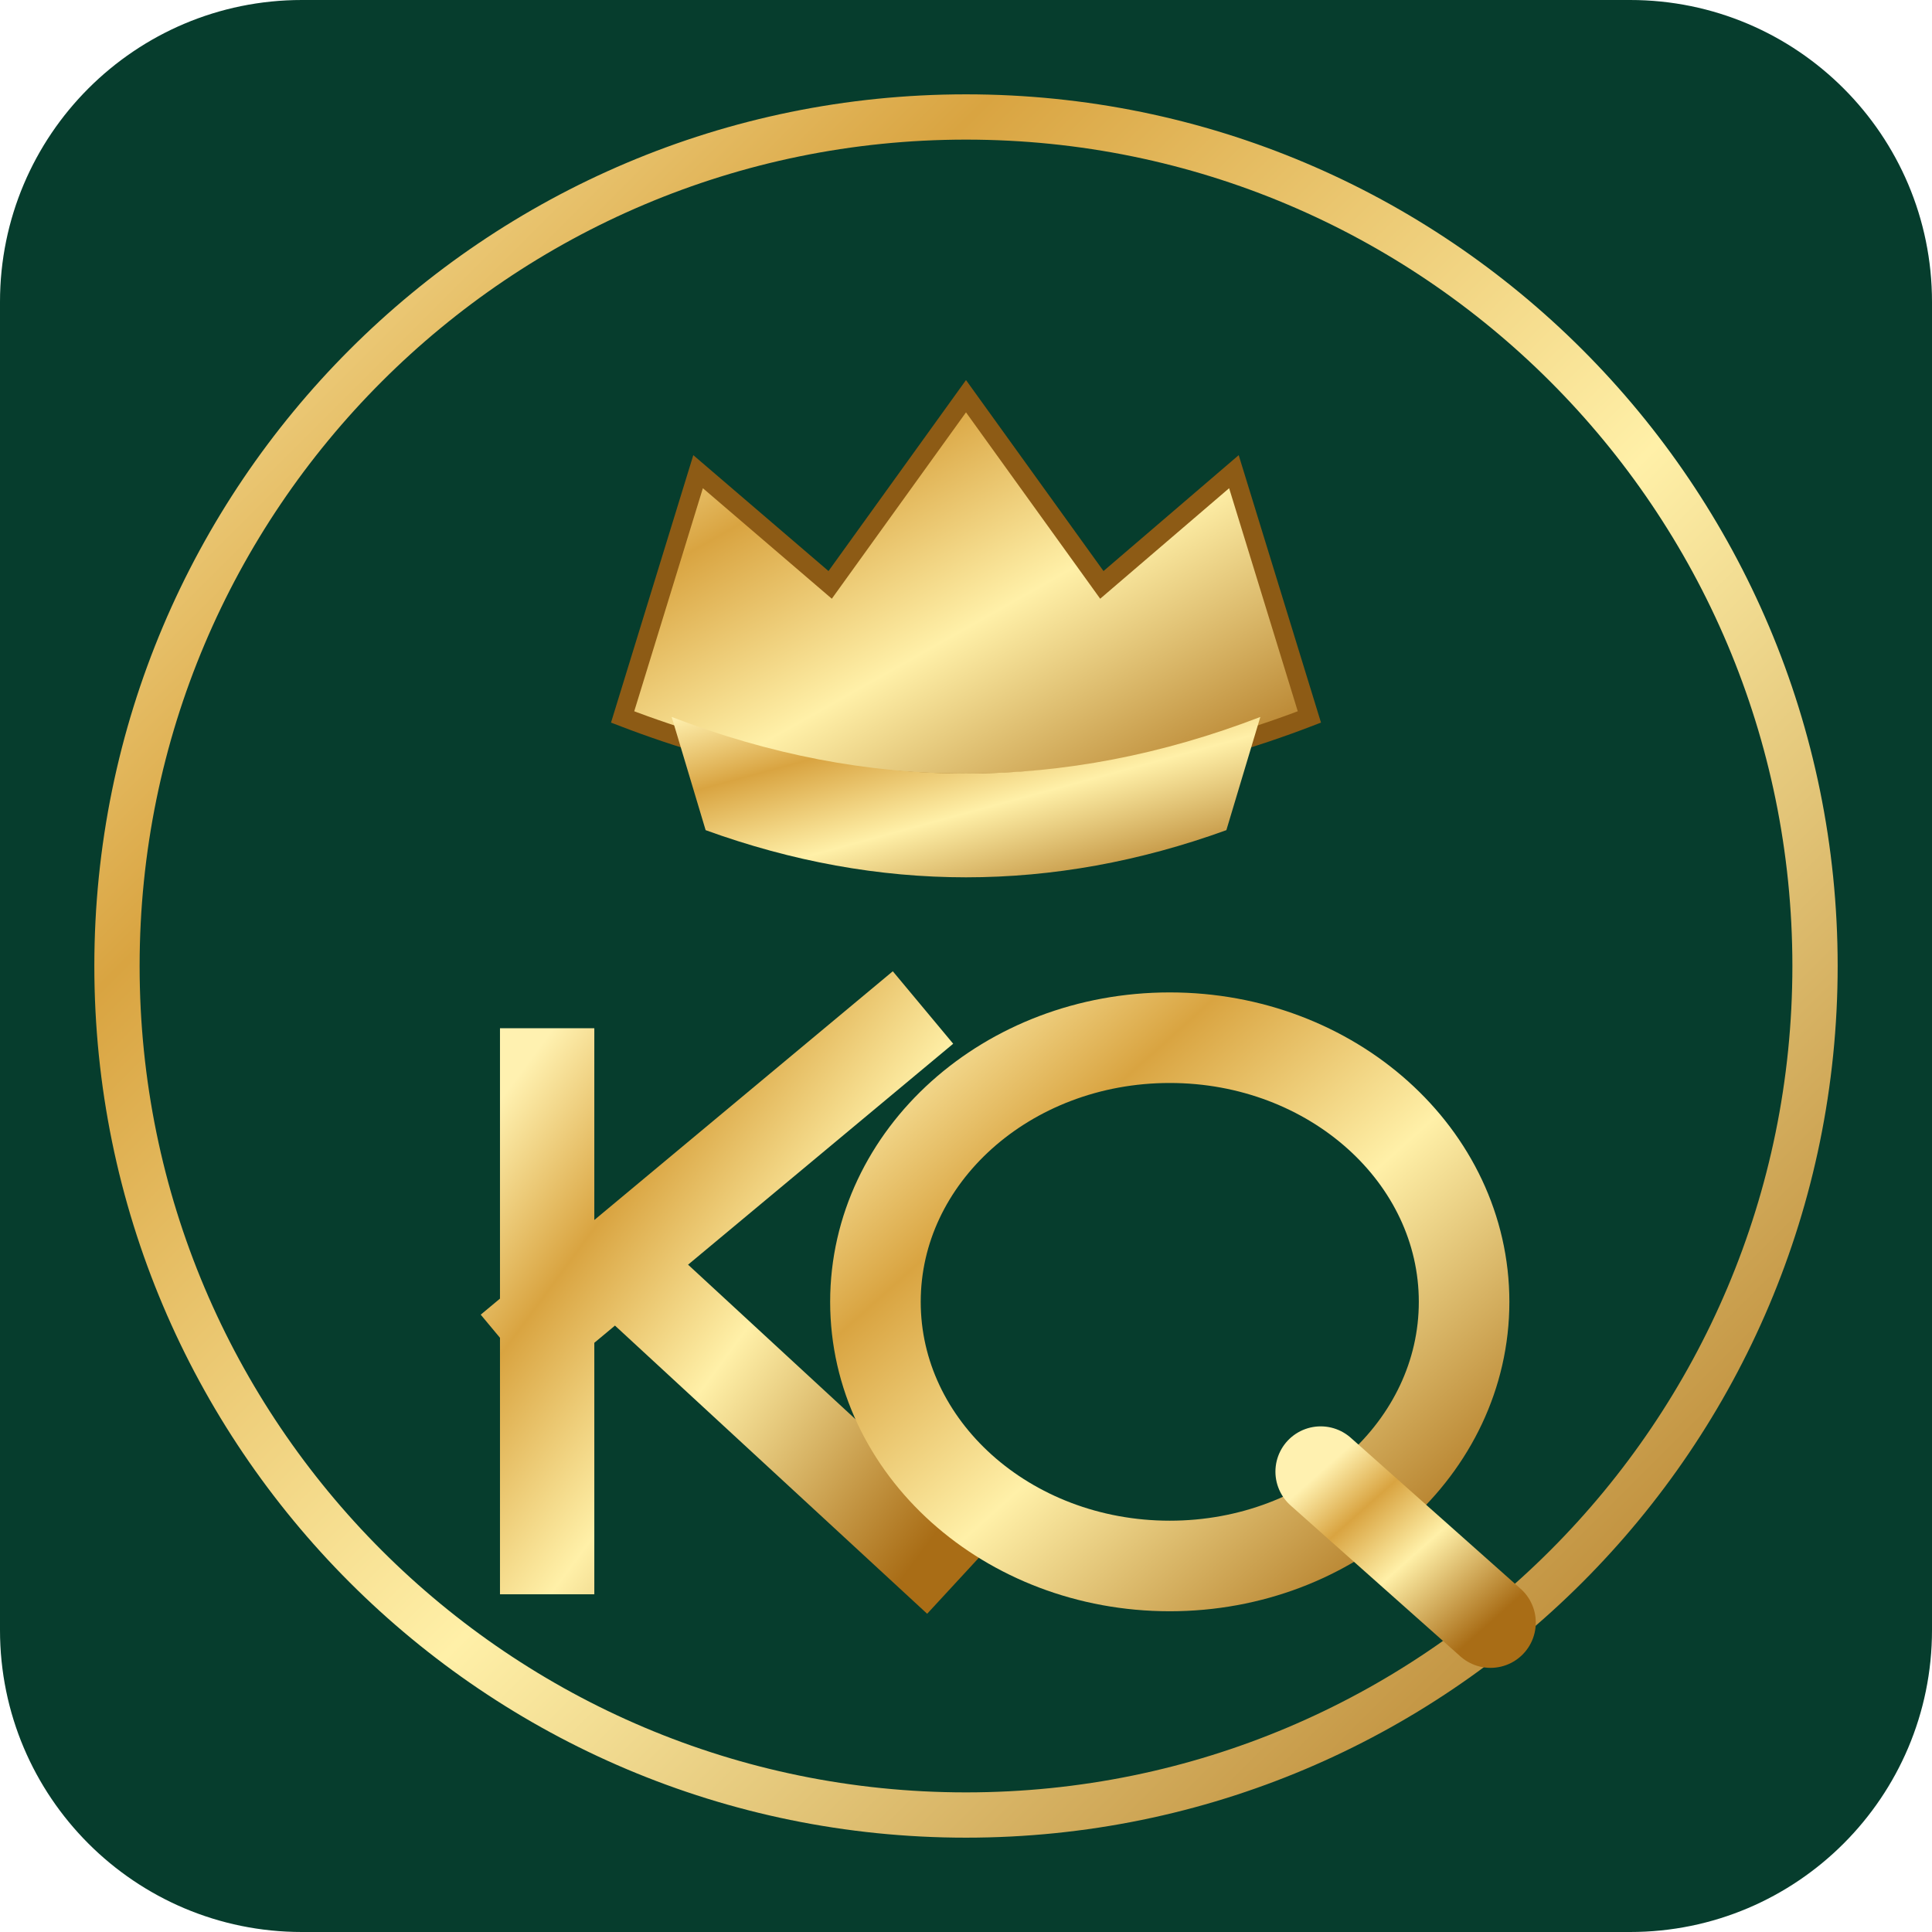
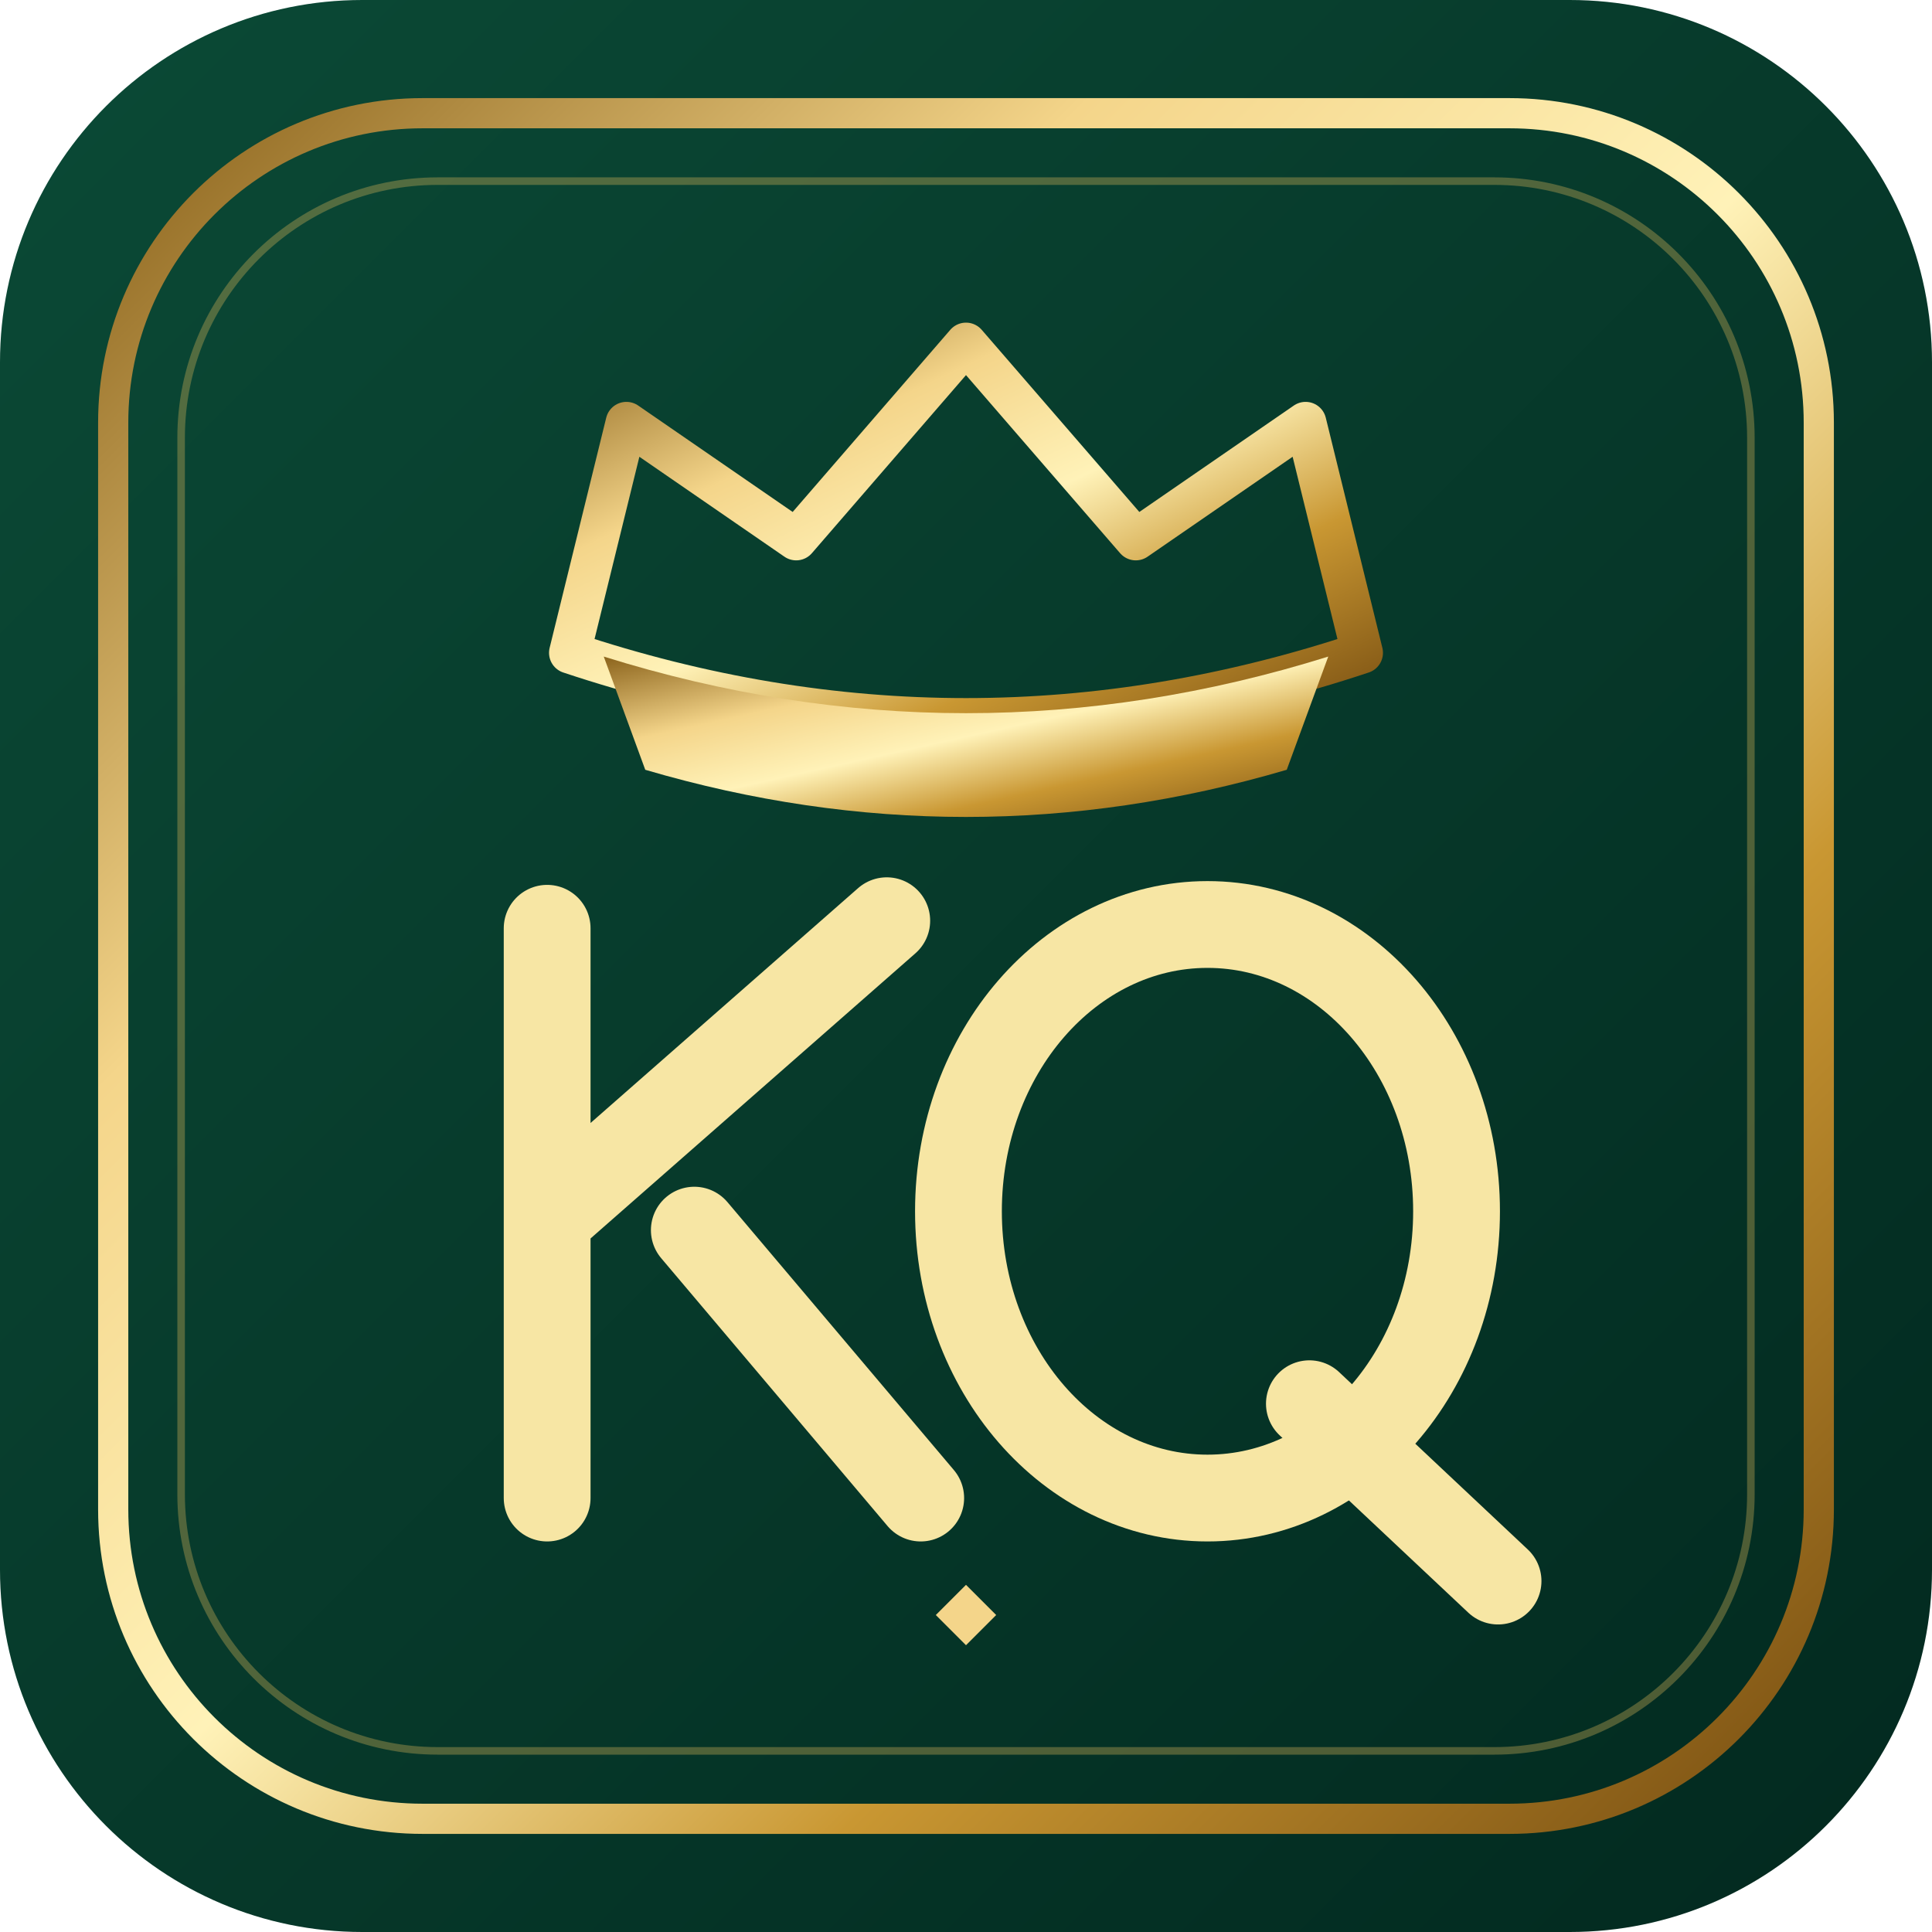
- <svg xmlns="http://www.w3.org/2000/svg" viewBox="0 0 512 512">
+ <svg xmlns="http://www.w3.org/2000/svg" viewBox="0 0 512 512" width="512" height="512">
  <defs>
-     <linearGradient id="gold" x1="0" y1="0" x2="1" y2="1">
-       <stop offset="0%" stop-color="#fff1b0" />
-       <stop offset="25%" stop-color="#d9a441" />
-       <stop offset="55%" stop-color="#fff0a8" />
-       <stop offset="100%" stop-color="#a96d16" />
+     <linearGradient id="gold" x1="0%" y1="0%" x2="100%" y2="100%">
+       <stop offset="0%" stop-color="#8C641C" />
+       <stop offset="28%" stop-color="#F4D58A" />
+       <stop offset="50%" stop-color="#FFF2B8" />
+       <stop offset="72%" stop-color="#C99732" />
+       <stop offset="100%" stop-color="#7A5012" />
+     </linearGradient>
+     <linearGradient id="green" x1="0%" y1="0%" x2="100%" y2="100%">
+       <stop offset="0%" stop-color="#0B4A36" />
+       <stop offset="100%" stop-color="#02291F" />
    </linearGradient>
  </defs>
-   <rect width="512" height="512" rx="80" fill="#063d2d" />
-   <circle cx="256" cy="256" r="225" fill="none" stroke="url(#gold)" stroke-width="12" />
-   <path d="M165 190 L185 125 L220 155 L256 105 L292 155 L327 125 L347 190        Q256 225 165 190Z" fill="url(#gold)" stroke="#8d5b15" stroke-width="5" />
-   <path d="M178 190 Q256 220 334 190 L325 220 Q256 245 187 220Z" fill="url(#gold)" />
-   <path d="M145 285 L145 410        M145 350 L235 275        M180 350 L245 410" fill="none" stroke="url(#gold)" stroke-width="25" stroke-linecap="square" stroke-linejoin="miter" />
-   <ellipse cx="310" cy="345" rx="78" ry="70" fill="none" stroke="url(#gold)" stroke-width="24" />
-   <path d="M350 390 L395 430" fill="none" stroke="url(#gold)" stroke-width="24" stroke-linecap="round" />
+   <rect width="512" height="512" rx="96" fill="url(#green)" />
+   <rect x="30" y="30" width="452" height="452" rx="82" fill="none" stroke="url(#gold)" stroke-width="8" />
+   <rect x="48" y="48" width="416" height="416" rx="68" fill="none" stroke="#D9B45A" stroke-opacity="0.35" stroke-width="2" />
+   <path d="       M151 173       L166 112       L211 143       L256 91       L301 143       L346 112       L361 173       Q256 208 151 173       Z     " fill="none" stroke="url(#gold)" stroke-width="11" stroke-linejoin="round" />
+   <path d="       M160 174       Q256 204 352 174       L341 204       Q256 229 171 204       Z     " fill="url(#gold)" />
+   <path d="       M145 246       L145 397        M145 323       L235 244        M184 326       L244 397     " fill="none" stroke="#F7E6A4" stroke-width="23" stroke-linecap="round" stroke-linejoin="round" />
+   <ellipse cx="320" cy="321" rx="66" ry="76" fill="none" stroke="#F7E6A4" stroke-width="23" />
+   <path d="       M347 372       L397 419     " fill="none" stroke="#F7E6A4" stroke-width="23" stroke-linecap="round" />
+   <path d="M205 430 H307" stroke="url(#gold)" stroke-width="5" stroke-linecap="round" />
+   <path d="M256 420 L264 428 L256 436 L248 428 Z" fill="#F4D58A" />
</svg>
